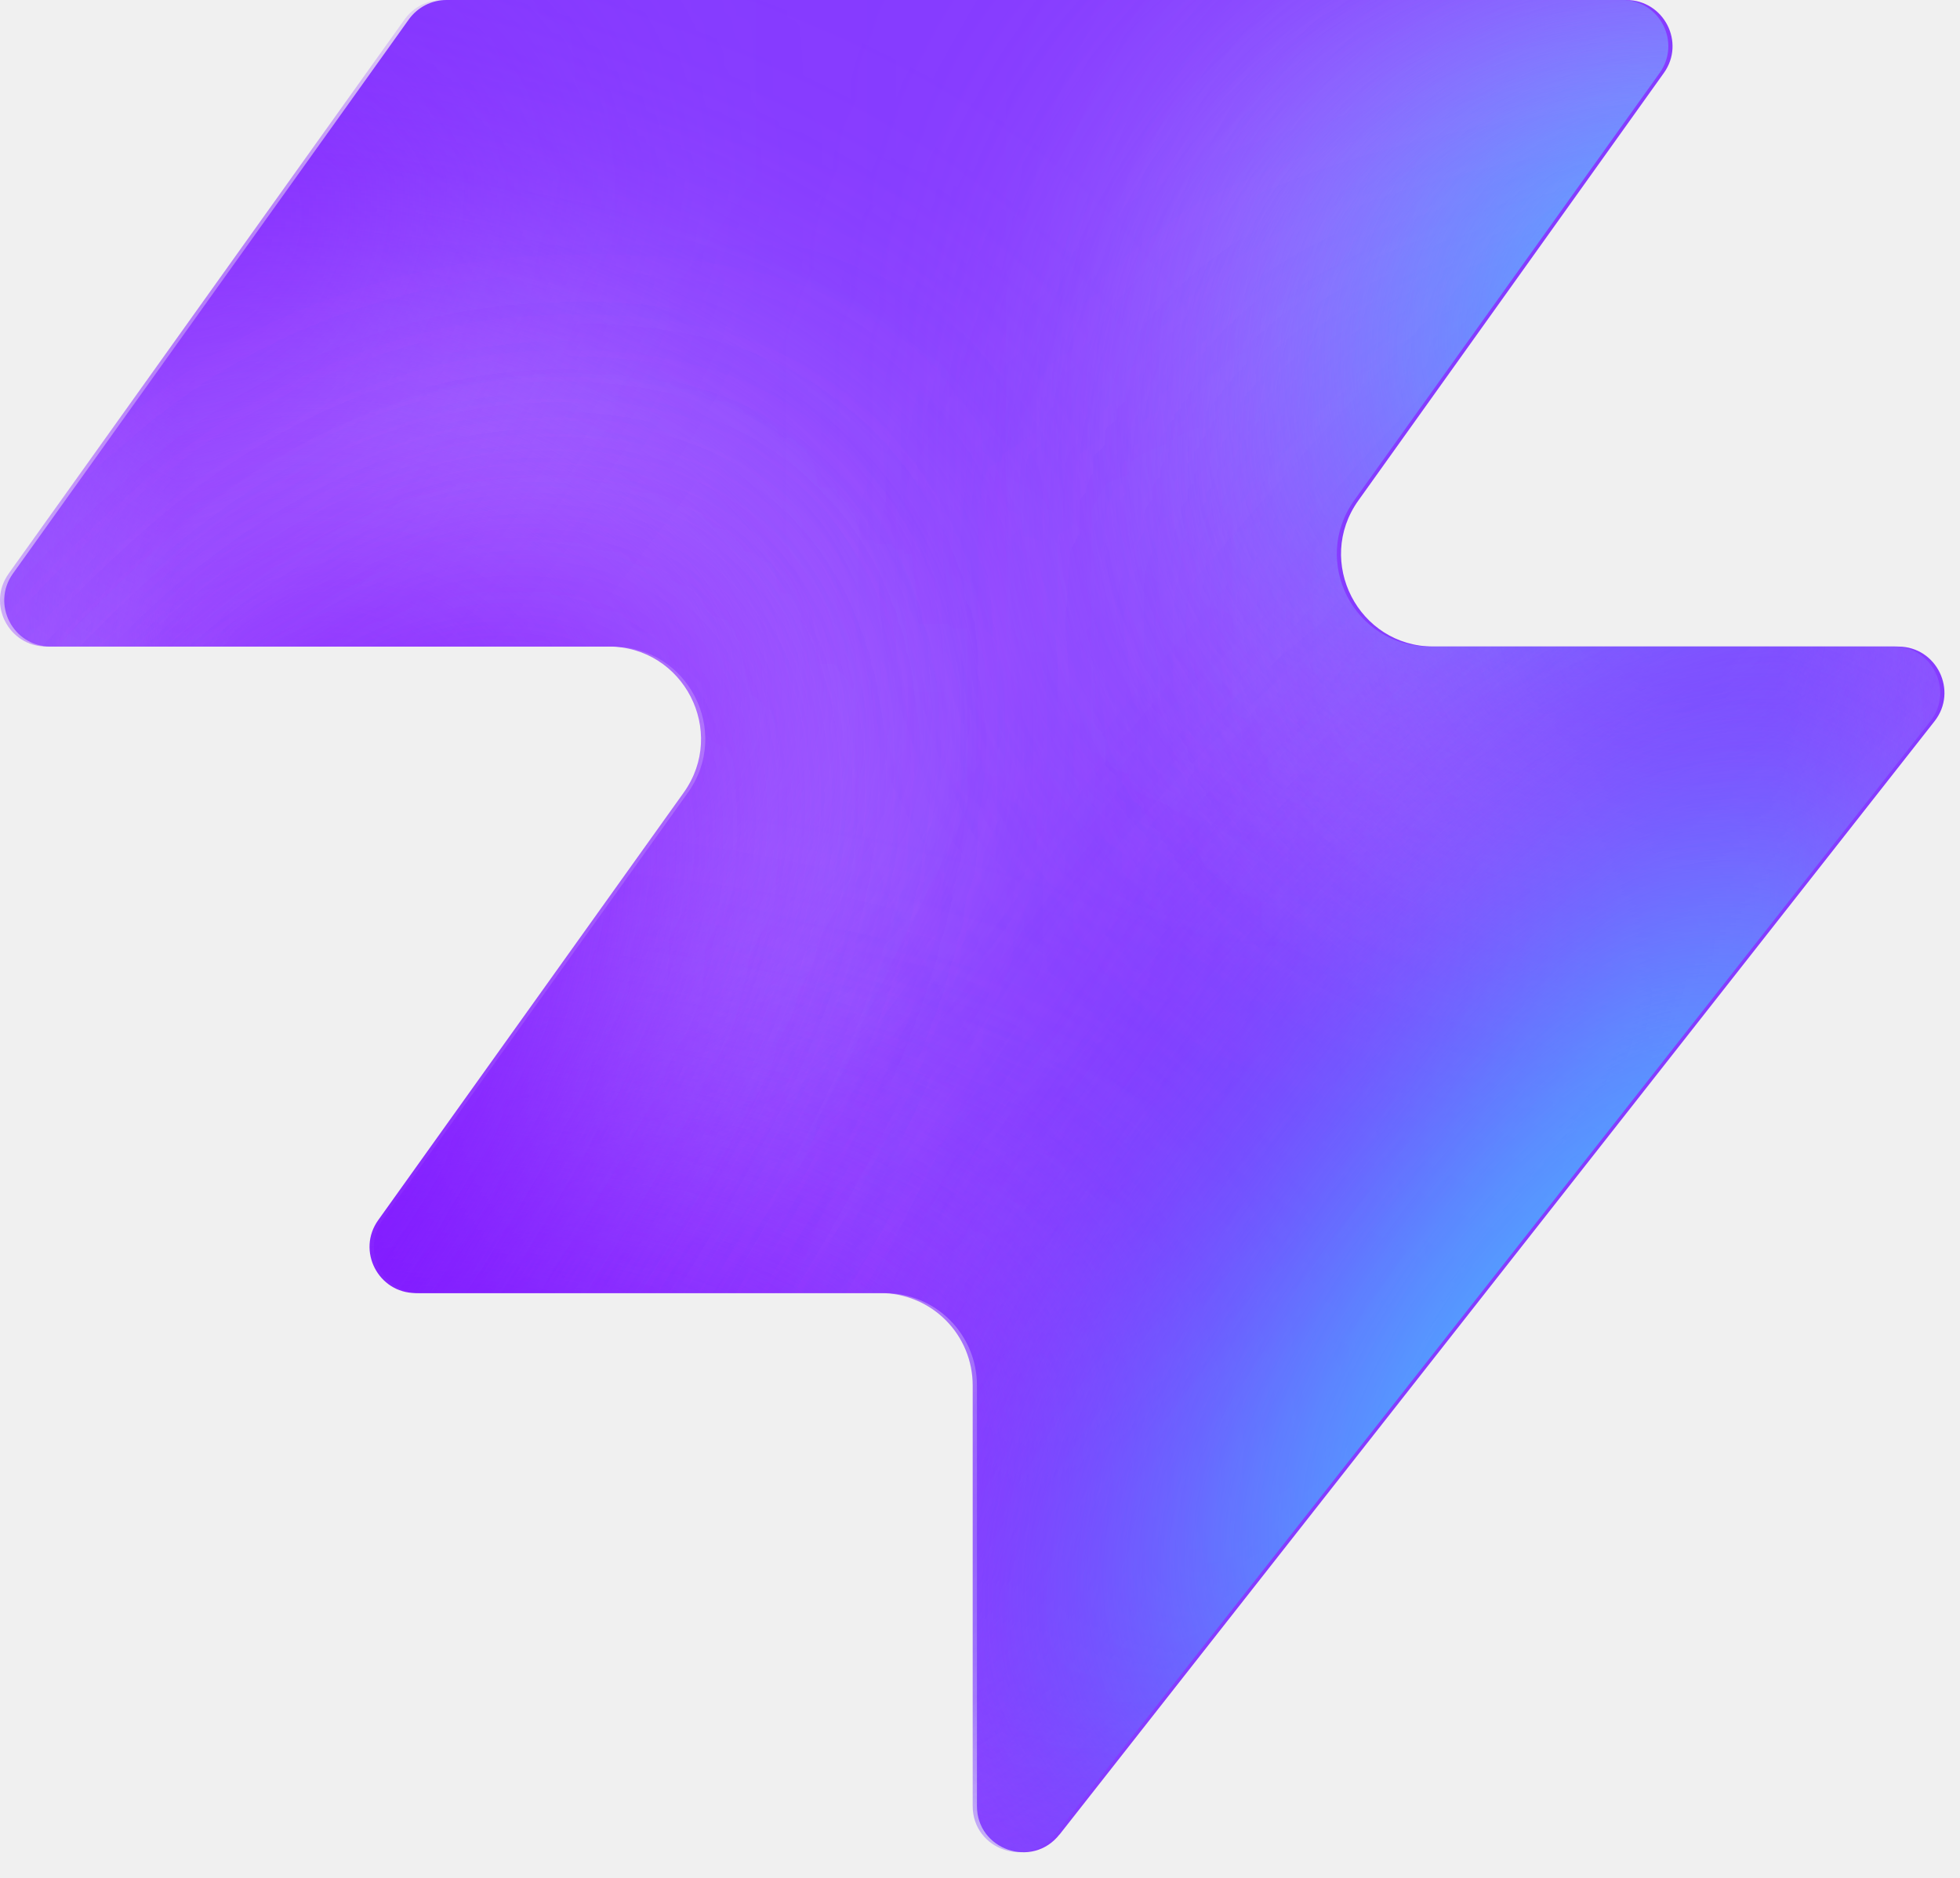
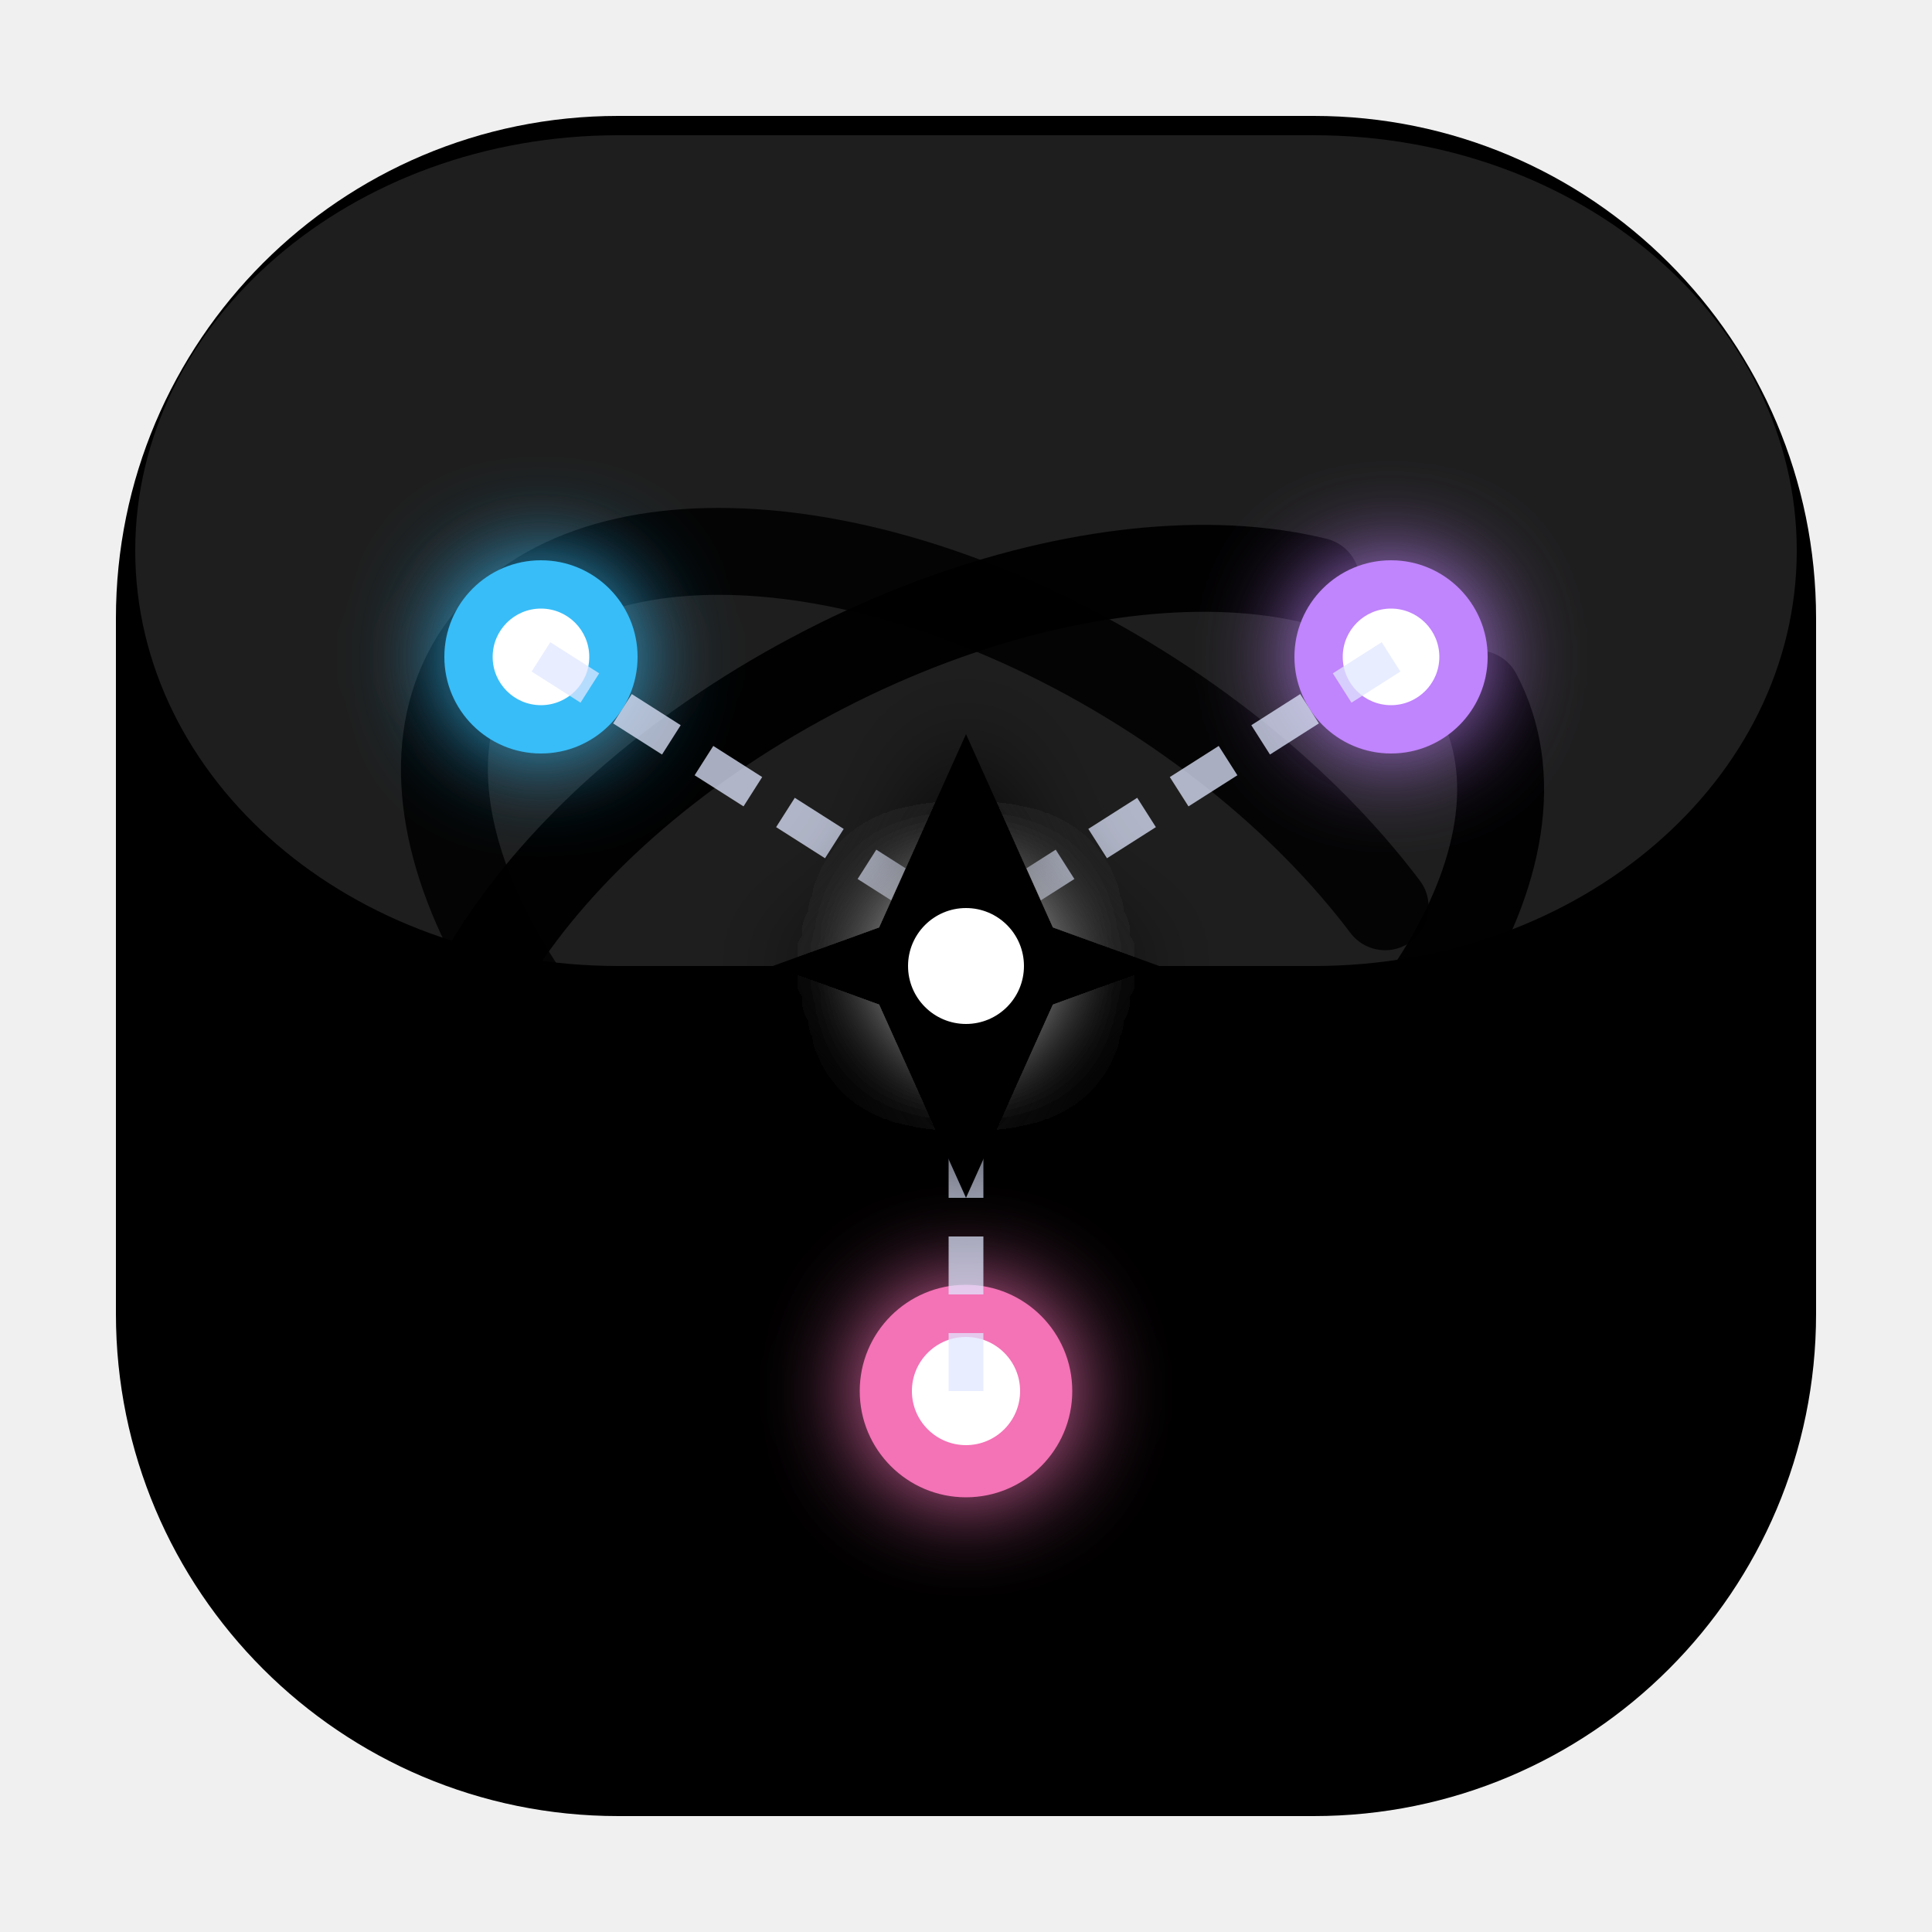
- <svg xmlns="http://www.w3.org/2000/svg" width="48" height="46" fill="none" viewBox="0 0 48 46">
-   <path fill="#863bff" d="M25.946 44.938c-.664.845-2.021.375-2.021-.698V33.937a2.26 2.26 0 0 0-2.262-2.262H10.287c-.92 0-1.456-1.04-.92-1.788l7.48-10.471c1.07-1.497 0-3.578-1.842-3.578H1.237c-.92 0-1.456-1.04-.92-1.788L10.013.474c.214-.297.556-.474.92-.474h28.894c.92 0 1.456 1.04.92 1.788l-7.48 10.471c-1.07 1.498 0 3.579 1.842 3.579h11.377c.943 0 1.473 1.088.89 1.83L25.947 44.94z" style="fill:#863bff;fill:color(display-p3 .525 .23 1);fill-opacity:1" />
-   <mask id="a" width="48" height="46" x="0" y="0" maskUnits="userSpaceOnUse" style="mask-type:alpha">
-     <path fill="#000" d="M25.842 44.938c-.664.844-2.021.375-2.021-.698V33.937a2.26 2.26 0 0 0-2.262-2.262H10.183c-.92 0-1.456-1.04-.92-1.788l7.48-10.471c1.07-1.498 0-3.579-1.842-3.579H1.133c-.92 0-1.456-1.04-.92-1.787L9.91.473c.214-.297.556-.474.92-.474h28.894c.92 0 1.456 1.04.92 1.788l-7.48 10.471c-1.07 1.498 0 3.578 1.842 3.578h11.377c.943 0 1.473 1.088.89 1.832L25.843 44.94z" style="fill:#000;fill-opacity:1" />
-   </mask>
-   <g mask="url(#a)">
-     <g filter="url(#b)">
-       <ellipse cx="5.508" cy="14.704" fill="#ede6ff" rx="5.508" ry="14.704" style="fill:#ede6ff;fill:color(display-p3 .927 .903 1);fill-opacity:1" transform="matrix(.00324 1 1 -.00324 -4.47 31.516)" />
-     </g>
-     <g filter="url(#c)">
-       <ellipse cx="10.399" cy="29.851" fill="#ede6ff" rx="10.399" ry="29.851" style="fill:#ede6ff;fill:color(display-p3 .927 .903 1);fill-opacity:1" transform="matrix(.00324 1 1 -.00324 -39.328 7.883)" />
-     </g>
-     <g filter="url(#d)">
-       <ellipse cx="5.508" cy="30.487" fill="#7e14ff" rx="5.508" ry="30.487" style="fill:#7e14ff;fill:color(display-p3 .492 .077 1);fill-opacity:1" transform="rotate(89.814 -25.913 -14.639)scale(1 -1)" />
-     </g>
-     <g filter="url(#e)">
-       <ellipse cx="5.508" cy="30.599" fill="#7e14ff" rx="5.508" ry="30.599" style="fill:#7e14ff;fill:color(display-p3 .492 .077 1);fill-opacity:1" transform="rotate(89.814 -32.644 -3.334)scale(1 -1)" />
-     </g>
-     <g filter="url(#f)">
-       <ellipse cx="5.508" cy="30.599" fill="#7e14ff" rx="5.508" ry="30.599" style="fill:#7e14ff;fill:color(display-p3 .492 .077 1);fill-opacity:1" transform="matrix(.00324 1 1 -.00324 -34.34 30.47)" />
-     </g>
-     <g filter="url(#g)">
-       <ellipse cx="14.072" cy="22.078" fill="#ede6ff" rx="14.072" ry="22.078" style="fill:#ede6ff;fill:color(display-p3 .927 .903 1);fill-opacity:1" transform="rotate(93.35 24.506 48.493)scale(-1 1)" />
-     </g>
-     <g filter="url(#h)">
-       <ellipse cx="3.47" cy="21.501" fill="#7e14ff" rx="3.47" ry="21.501" style="fill:#7e14ff;fill:color(display-p3 .492 .077 1);fill-opacity:1" transform="rotate(89.009 28.708 47.59)scale(-1 1)" />
-     </g>
-     <g filter="url(#i)">
-       <ellipse cx="3.47" cy="21.501" fill="#7e14ff" rx="3.47" ry="21.501" style="fill:#7e14ff;fill:color(display-p3 .492 .077 1);fill-opacity:1" transform="rotate(89.009 28.708 47.59)scale(-1 1)" />
-     </g>
-     <g filter="url(#j)">
-       <ellipse cx=".387" cy="8.972" fill="#7e14ff" rx="4.407" ry="29.108" style="fill:#7e14ff;fill:color(display-p3 .492 .077 1);fill-opacity:1" transform="rotate(39.51 .387 8.972)" />
-     </g>
-     <g filter="url(#k)">
-       <ellipse cx="47.523" cy="-6.092" fill="#7e14ff" rx="4.407" ry="29.108" style="fill:#7e14ff;fill:color(display-p3 .492 .077 1);fill-opacity:1" transform="rotate(37.892 47.523 -6.092)" />
-     </g>
-     <g filter="url(#l)">
-       <ellipse cx="41.412" cy="6.333" fill="#47bfff" rx="5.971" ry="9.665" style="fill:#47bfff;fill:color(display-p3 .28 .748 1);fill-opacity:1" transform="rotate(37.892 41.412 6.333)" />
-     </g>
-     <g filter="url(#m)">
-       <ellipse cx="-1.879" cy="38.332" fill="#7e14ff" rx="4.407" ry="29.108" style="fill:#7e14ff;fill:color(display-p3 .492 .077 1);fill-opacity:1" transform="rotate(37.892 -1.88 38.332)" />
-     </g>
-     <g filter="url(#n)">
-       <ellipse cx="-1.879" cy="38.332" fill="#7e14ff" rx="4.407" ry="29.108" style="fill:#7e14ff;fill:color(display-p3 .492 .077 1);fill-opacity:1" transform="rotate(37.892 -1.88 38.332)" />
-     </g>
-     <g filter="url(#o)">
-       <ellipse cx="35.651" cy="29.907" fill="#7e14ff" rx="4.407" ry="29.108" style="fill:#7e14ff;fill:color(display-p3 .492 .077 1);fill-opacity:1" transform="rotate(37.892 35.651 29.907)" />
-     </g>
-     <g filter="url(#p)">
-       <ellipse cx="38.418" cy="32.4" fill="#47bfff" rx="5.971" ry="15.297" style="fill:#47bfff;fill:color(display-p3 .28 .748 1);fill-opacity:1" transform="rotate(37.892 38.418 32.4)" />
-     </g>
-   </g>
+ <svg xmlns="http://www.w3.org/2000/svg" width="128" height="128" viewBox="0 0 100 100" fill="none">
  <defs>
-     <filter id="b" width="60.045" height="41.654" x="-19.77" y="16.149" color-interpolation-filters="sRGB" filterUnits="userSpaceOnUse">
-       <feFlood flood-opacity="0" result="BackgroundImageFix" />
-       <feBlend in="SourceGraphic" in2="BackgroundImageFix" result="shape" />
-       <feGaussianBlur result="effect1_foregroundBlur_2002_17158" stdDeviation="7.659" />
-     </filter>
-     <filter id="c" width="90.34" height="51.437" x="-54.613" y="-7.533" color-interpolation-filters="sRGB" filterUnits="userSpaceOnUse">
-       <feFlood flood-opacity="0" result="BackgroundImageFix" />
-       <feBlend in="SourceGraphic" in2="BackgroundImageFix" result="shape" />
-       <feGaussianBlur result="effect1_foregroundBlur_2002_17158" stdDeviation="7.659" />
-     </filter>
-     <filter id="d" width="79.355" height="29.4" x="-49.64" y="2.03" color-interpolation-filters="sRGB" filterUnits="userSpaceOnUse">
-       <feFlood flood-opacity="0" result="BackgroundImageFix" />
-       <feBlend in="SourceGraphic" in2="BackgroundImageFix" result="shape" />
-       <feGaussianBlur result="effect1_foregroundBlur_2002_17158" stdDeviation="4.596" />
-     </filter>
-     <filter id="e" width="79.579" height="29.4" x="-45.045" y="20.029" color-interpolation-filters="sRGB" filterUnits="userSpaceOnUse">
-       <feFlood flood-opacity="0" result="BackgroundImageFix" />
-       <feBlend in="SourceGraphic" in2="BackgroundImageFix" result="shape" />
-       <feGaussianBlur result="effect1_foregroundBlur_2002_17158" stdDeviation="4.596" />
-     </filter>
-     <filter id="f" width="79.579" height="29.4" x="-43.513" y="21.178" color-interpolation-filters="sRGB" filterUnits="userSpaceOnUse">
-       <feFlood flood-opacity="0" result="BackgroundImageFix" />
-       <feBlend in="SourceGraphic" in2="BackgroundImageFix" result="shape" />
-       <feGaussianBlur result="effect1_foregroundBlur_2002_17158" stdDeviation="4.596" />
-     </filter>
-     <filter id="g" width="74.749" height="58.852" x="15.756" y="-17.901" color-interpolation-filters="sRGB" filterUnits="userSpaceOnUse">
-       <feFlood flood-opacity="0" result="BackgroundImageFix" />
-       <feBlend in="SourceGraphic" in2="BackgroundImageFix" result="shape" />
-       <feGaussianBlur result="effect1_foregroundBlur_2002_17158" stdDeviation="7.659" />
-     </filter>
-     <filter id="h" width="61.377" height="25.362" x="23.548" y="2.284" color-interpolation-filters="sRGB" filterUnits="userSpaceOnUse">
-       <feFlood flood-opacity="0" result="BackgroundImageFix" />
-       <feBlend in="SourceGraphic" in2="BackgroundImageFix" result="shape" />
-       <feGaussianBlur result="effect1_foregroundBlur_2002_17158" stdDeviation="4.596" />
-     </filter>
-     <filter id="i" width="61.377" height="25.362" x="23.548" y="2.284" color-interpolation-filters="sRGB" filterUnits="userSpaceOnUse">
-       <feFlood flood-opacity="0" result="BackgroundImageFix" />
-       <feBlend in="SourceGraphic" in2="BackgroundImageFix" result="shape" />
-       <feGaussianBlur result="effect1_foregroundBlur_2002_17158" stdDeviation="4.596" />
-     </filter>
-     <filter id="j" width="56.045" height="63.649" x="-27.636" y="-22.853" color-interpolation-filters="sRGB" filterUnits="userSpaceOnUse">
-       <feFlood flood-opacity="0" result="BackgroundImageFix" />
-       <feBlend in="SourceGraphic" in2="BackgroundImageFix" result="shape" />
-       <feGaussianBlur result="effect1_foregroundBlur_2002_17158" stdDeviation="4.596" />
-     </filter>
-     <filter id="k" width="54.814" height="64.646" x="20.116" y="-38.415" color-interpolation-filters="sRGB" filterUnits="userSpaceOnUse">
-       <feFlood flood-opacity="0" result="BackgroundImageFix" />
-       <feBlend in="SourceGraphic" in2="BackgroundImageFix" result="shape" />
-       <feGaussianBlur result="effect1_foregroundBlur_2002_17158" stdDeviation="4.596" />
-     </filter>
-     <filter id="l" width="33.541" height="35.313" x="24.641" y="-11.323" color-interpolation-filters="sRGB" filterUnits="userSpaceOnUse">
-       <feFlood flood-opacity="0" result="BackgroundImageFix" />
-       <feBlend in="SourceGraphic" in2="BackgroundImageFix" result="shape" />
-       <feGaussianBlur result="effect1_foregroundBlur_2002_17158" stdDeviation="4.596" />
-     </filter>
-     <filter id="m" width="54.814" height="64.646" x="-29.286" y="6.009" color-interpolation-filters="sRGB" filterUnits="userSpaceOnUse">
-       <feFlood flood-opacity="0" result="BackgroundImageFix" />
-       <feBlend in="SourceGraphic" in2="BackgroundImageFix" result="shape" />
-       <feGaussianBlur result="effect1_foregroundBlur_2002_17158" stdDeviation="4.596" />
-     </filter>
-     <filter id="n" width="54.814" height="64.646" x="-29.286" y="6.009" color-interpolation-filters="sRGB" filterUnits="userSpaceOnUse">
-       <feFlood flood-opacity="0" result="BackgroundImageFix" />
-       <feBlend in="SourceGraphic" in2="BackgroundImageFix" result="shape" />
-       <feGaussianBlur result="effect1_foregroundBlur_2002_17158" stdDeviation="4.596" />
-     </filter>
-     <filter id="o" width="54.814" height="64.646" x="8.244" y="-2.416" color-interpolation-filters="sRGB" filterUnits="userSpaceOnUse">
-       <feFlood flood-opacity="0" result="BackgroundImageFix" />
-       <feBlend in="SourceGraphic" in2="BackgroundImageFix" result="shape" />
-       <feGaussianBlur result="effect1_foregroundBlur_2002_17158" stdDeviation="4.596" />
-     </filter>
-     <filter id="p" width="39.409" height="43.623" x="18.713" y="10.588" color-interpolation-filters="sRGB" filterUnits="userSpaceOnUse">
-       <feFlood flood-opacity="0" result="BackgroundImageFix" />
-       <feBlend in="SourceGraphic" in2="BackgroundImageFix" result="shape" />
-       <feGaussianBlur result="effect1_foregroundBlur_2002_17158" stdDeviation="4.596" />
+     <linearGradient id="ct-bg" x1="0%" y1="0%" x2="100%" y2="100%">
+       <stop offset="0%" stopColor="#4338CA" />
+       <stop offset="50%" stopColor="#6366F1" />
+       <stop offset="100%" stopColor="#8B5CF6" />
+     </linearGradient>
+     <linearGradient id="ct-orbit-1" x1="20" y1="20" x2="80" y2="80">
+       <stop offset="0%" stopColor="#38BDF8" />
+       <stop offset="50%" stopColor="#818CF8" />
+       <stop offset="100%" stopColor="#C084FC" />
+     </linearGradient>
+     <linearGradient id="ct-orbit-2" x1="80" y1="20" x2="20" y2="80">
+       <stop offset="0%" stopColor="#F472B6" />
+       <stop offset="50%" stopColor="#A78BFA" />
+       <stop offset="100%" stopColor="#38BDF8" />
+     </linearGradient>
+     <linearGradient id="ct-core" x1="35" y1="35" x2="65" y2="65">
+       <stop offset="0%" stopColor="#FFFFFF" />
+       <stop offset="100%" stopColor="#E0E7FF" />
+     </linearGradient>
+     <filter id="ct-glow" x="-20%" y="-20%" width="140%" height="140%" filterUnits="userSpaceOnUse">
+       <feGaussianBlur stdDeviation="2.5" result="blur" />
+       <feComposite in="SourceGraphic" in2="blur" operator="over" />
    </filter>
  </defs>
+   <rect x="6" y="6" width="88" height="88" rx="26" fill="url(#ct-bg)" />
+   <rect x="7" y="7" width="86" height="43" rx="25" fill="white" fill-opacity="0.12" />
+   <ellipse cx="50" cy="50" rx="30" ry="17" transform="rotate(-28 50 50)" stroke="url(#ct-orbit-1)" stroke-width="4.5" stroke-linecap="round" stroke-dasharray="140 30" opacity="0.95" />
+   <ellipse cx="50" cy="50" rx="30" ry="17" transform="rotate(32 50 50)" stroke="url(#ct-orbit-2)" stroke-width="4.5" stroke-linecap="round" stroke-dasharray="130 40" opacity="0.85" />
+   <circle cx="28" cy="34" r="5" fill="#38BDF8" filter="url(#ct-glow)" />
+   <circle cx="28" cy="34" r="2.5" fill="#FFFFFF" />
+   <circle cx="72" cy="34" r="5" fill="#C084FC" filter="url(#ct-glow)" />
+   <circle cx="72" cy="34" r="2.5" fill="#FFFFFF" />
+   <circle cx="50" cy="72" r="5.5" fill="#F472B6" filter="url(#ct-glow)" />
+   <circle cx="50" cy="72" r="2.8" fill="#FFFFFF" />
+   <line x1="28" y1="34" x2="50" y2="48" stroke="#E0E7FF" stroke-width="1.8" stroke-dasharray="3 2" stroke-opacity="0.75" />
+   <line x1="72" y1="34" x2="50" y2="48" stroke="#E0E7FF" stroke-width="1.8" stroke-dasharray="3 2" stroke-opacity="0.75" />
+   <line x1="50" y1="72" x2="50" y2="48" stroke="#E0E7FF" stroke-width="1.8" stroke-dasharray="3 2" stroke-opacity="0.75" />
+   <g filter="url(#ct-glow)">
+     <path d="M 50 38 L 54.5 48 L 60 50 L 54.5 52 L 50 62 L 45.5 52 L 40 50 L 45.5 48 Z" fill="url(#ct-core)" />
+     <circle cx="50" cy="50" r="3" fill="#FFFFFF" />
+   </g>
</svg>
